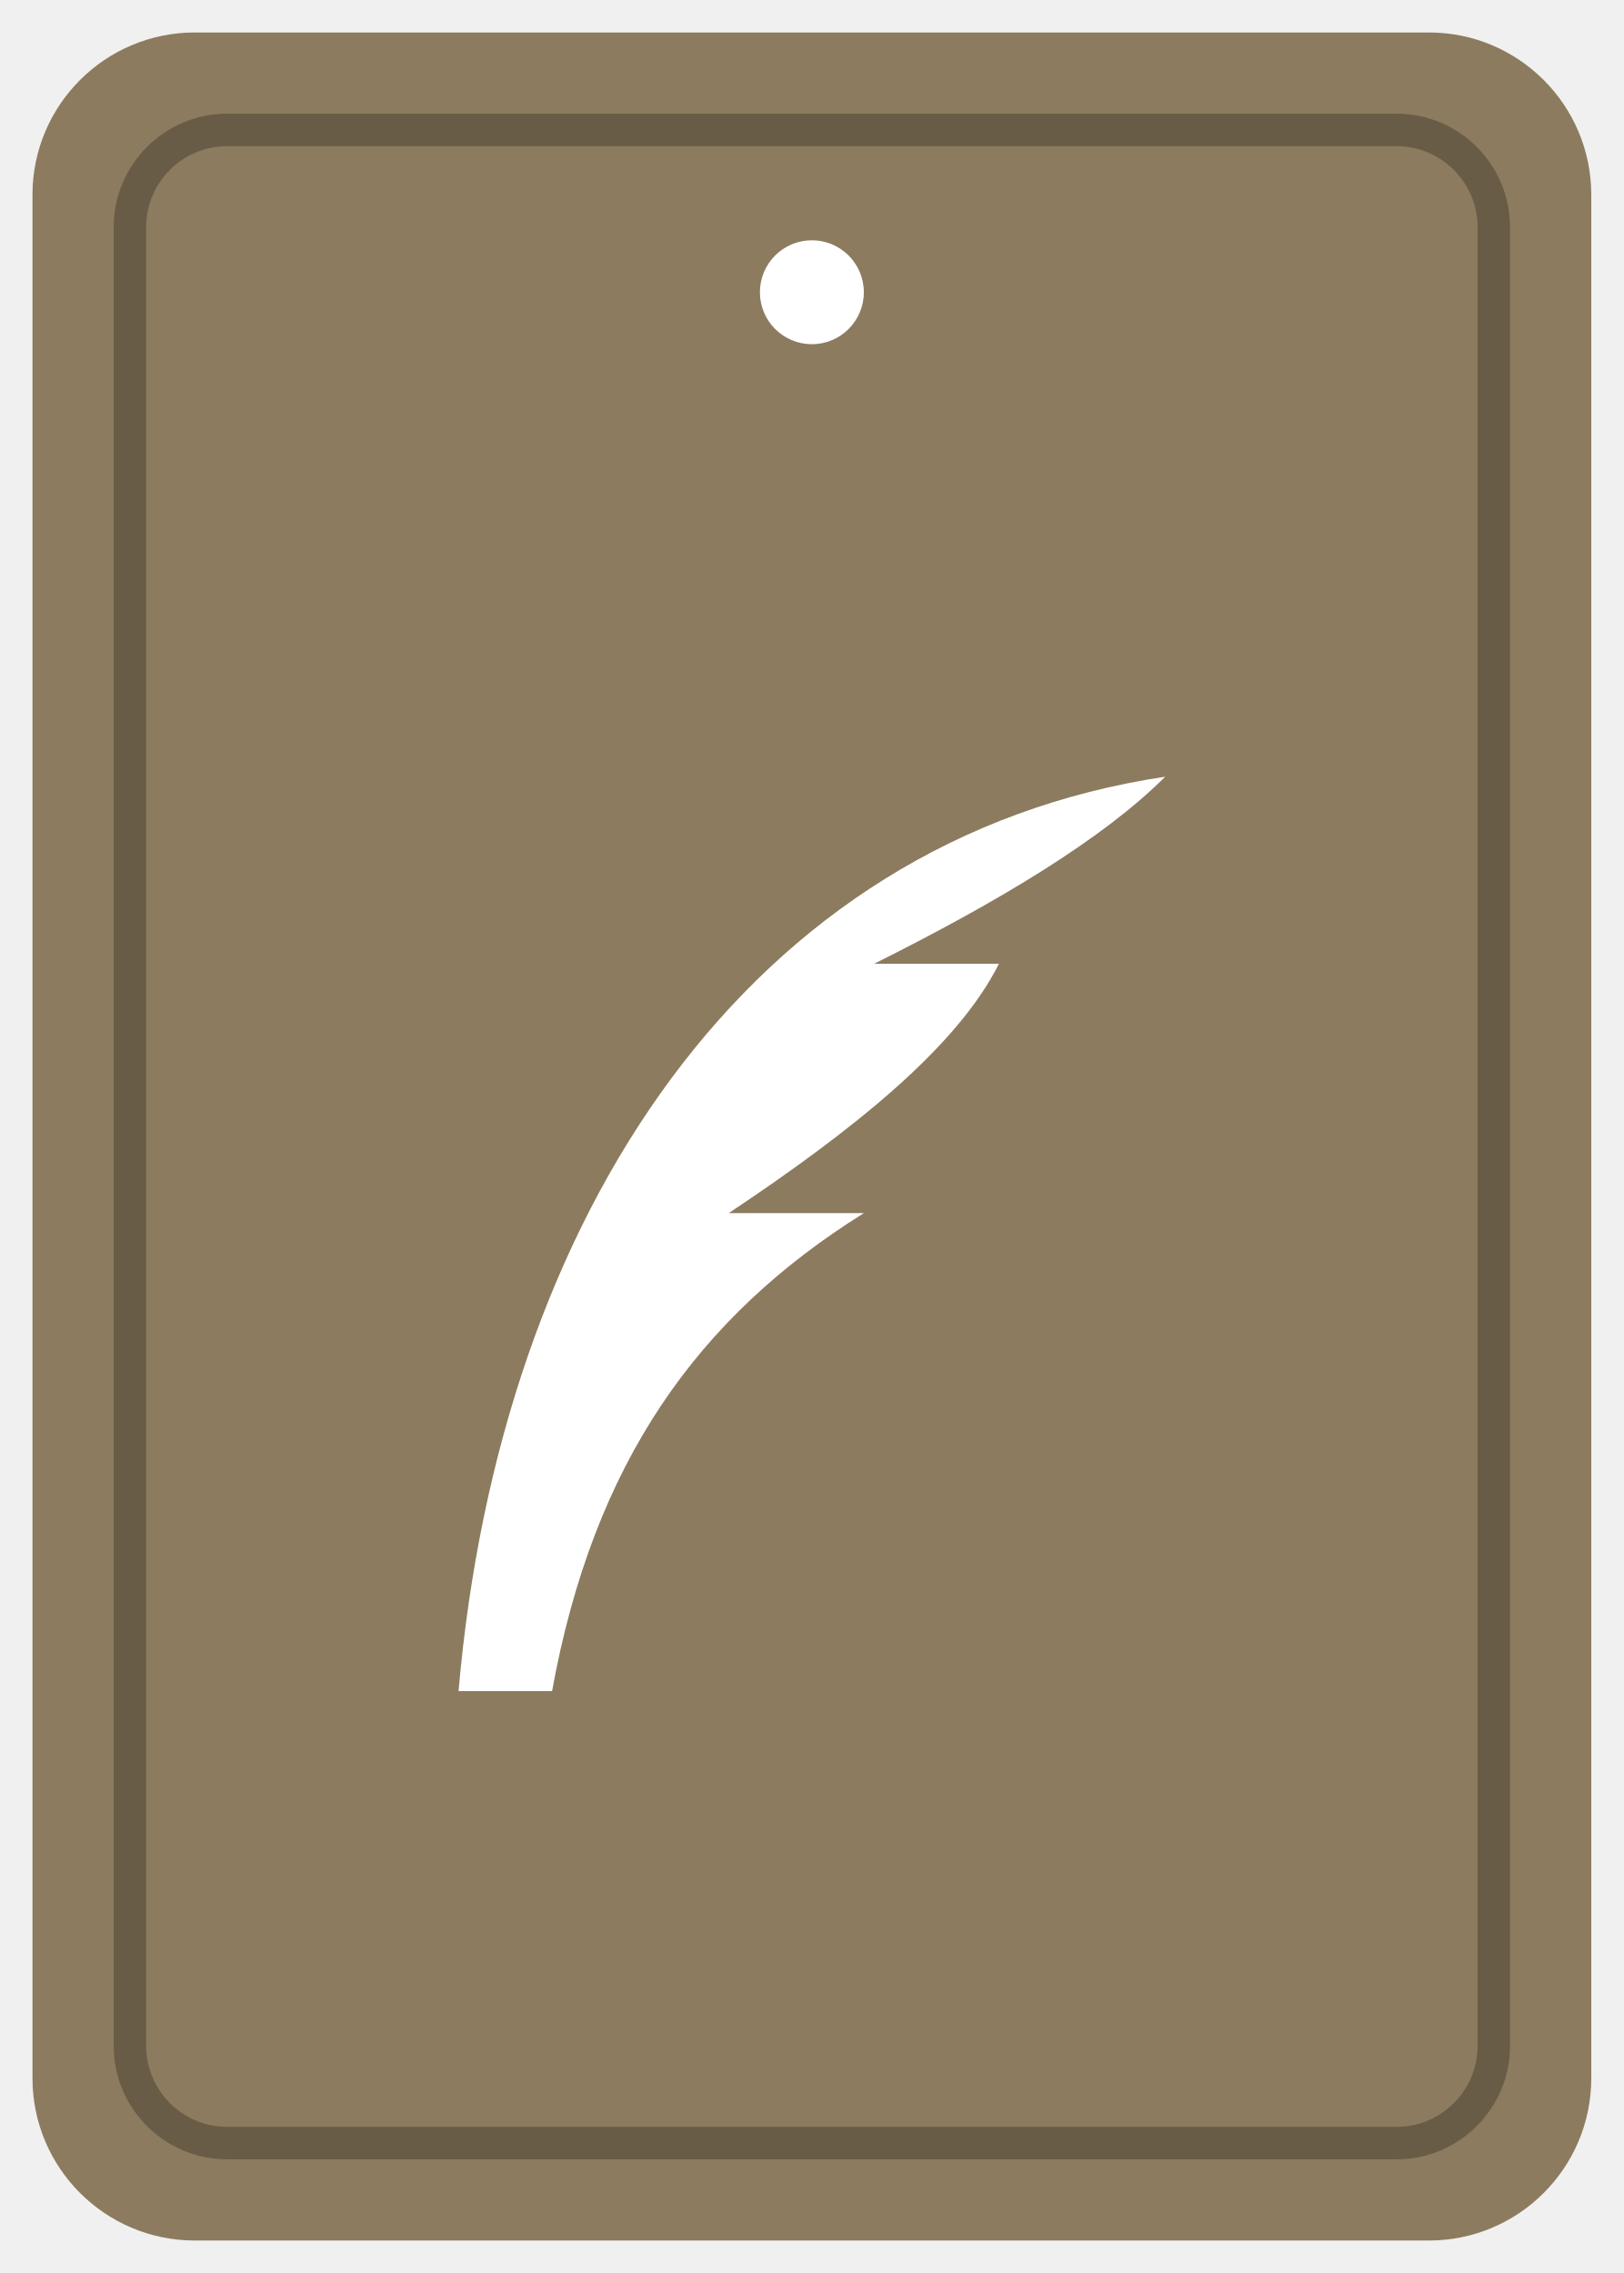
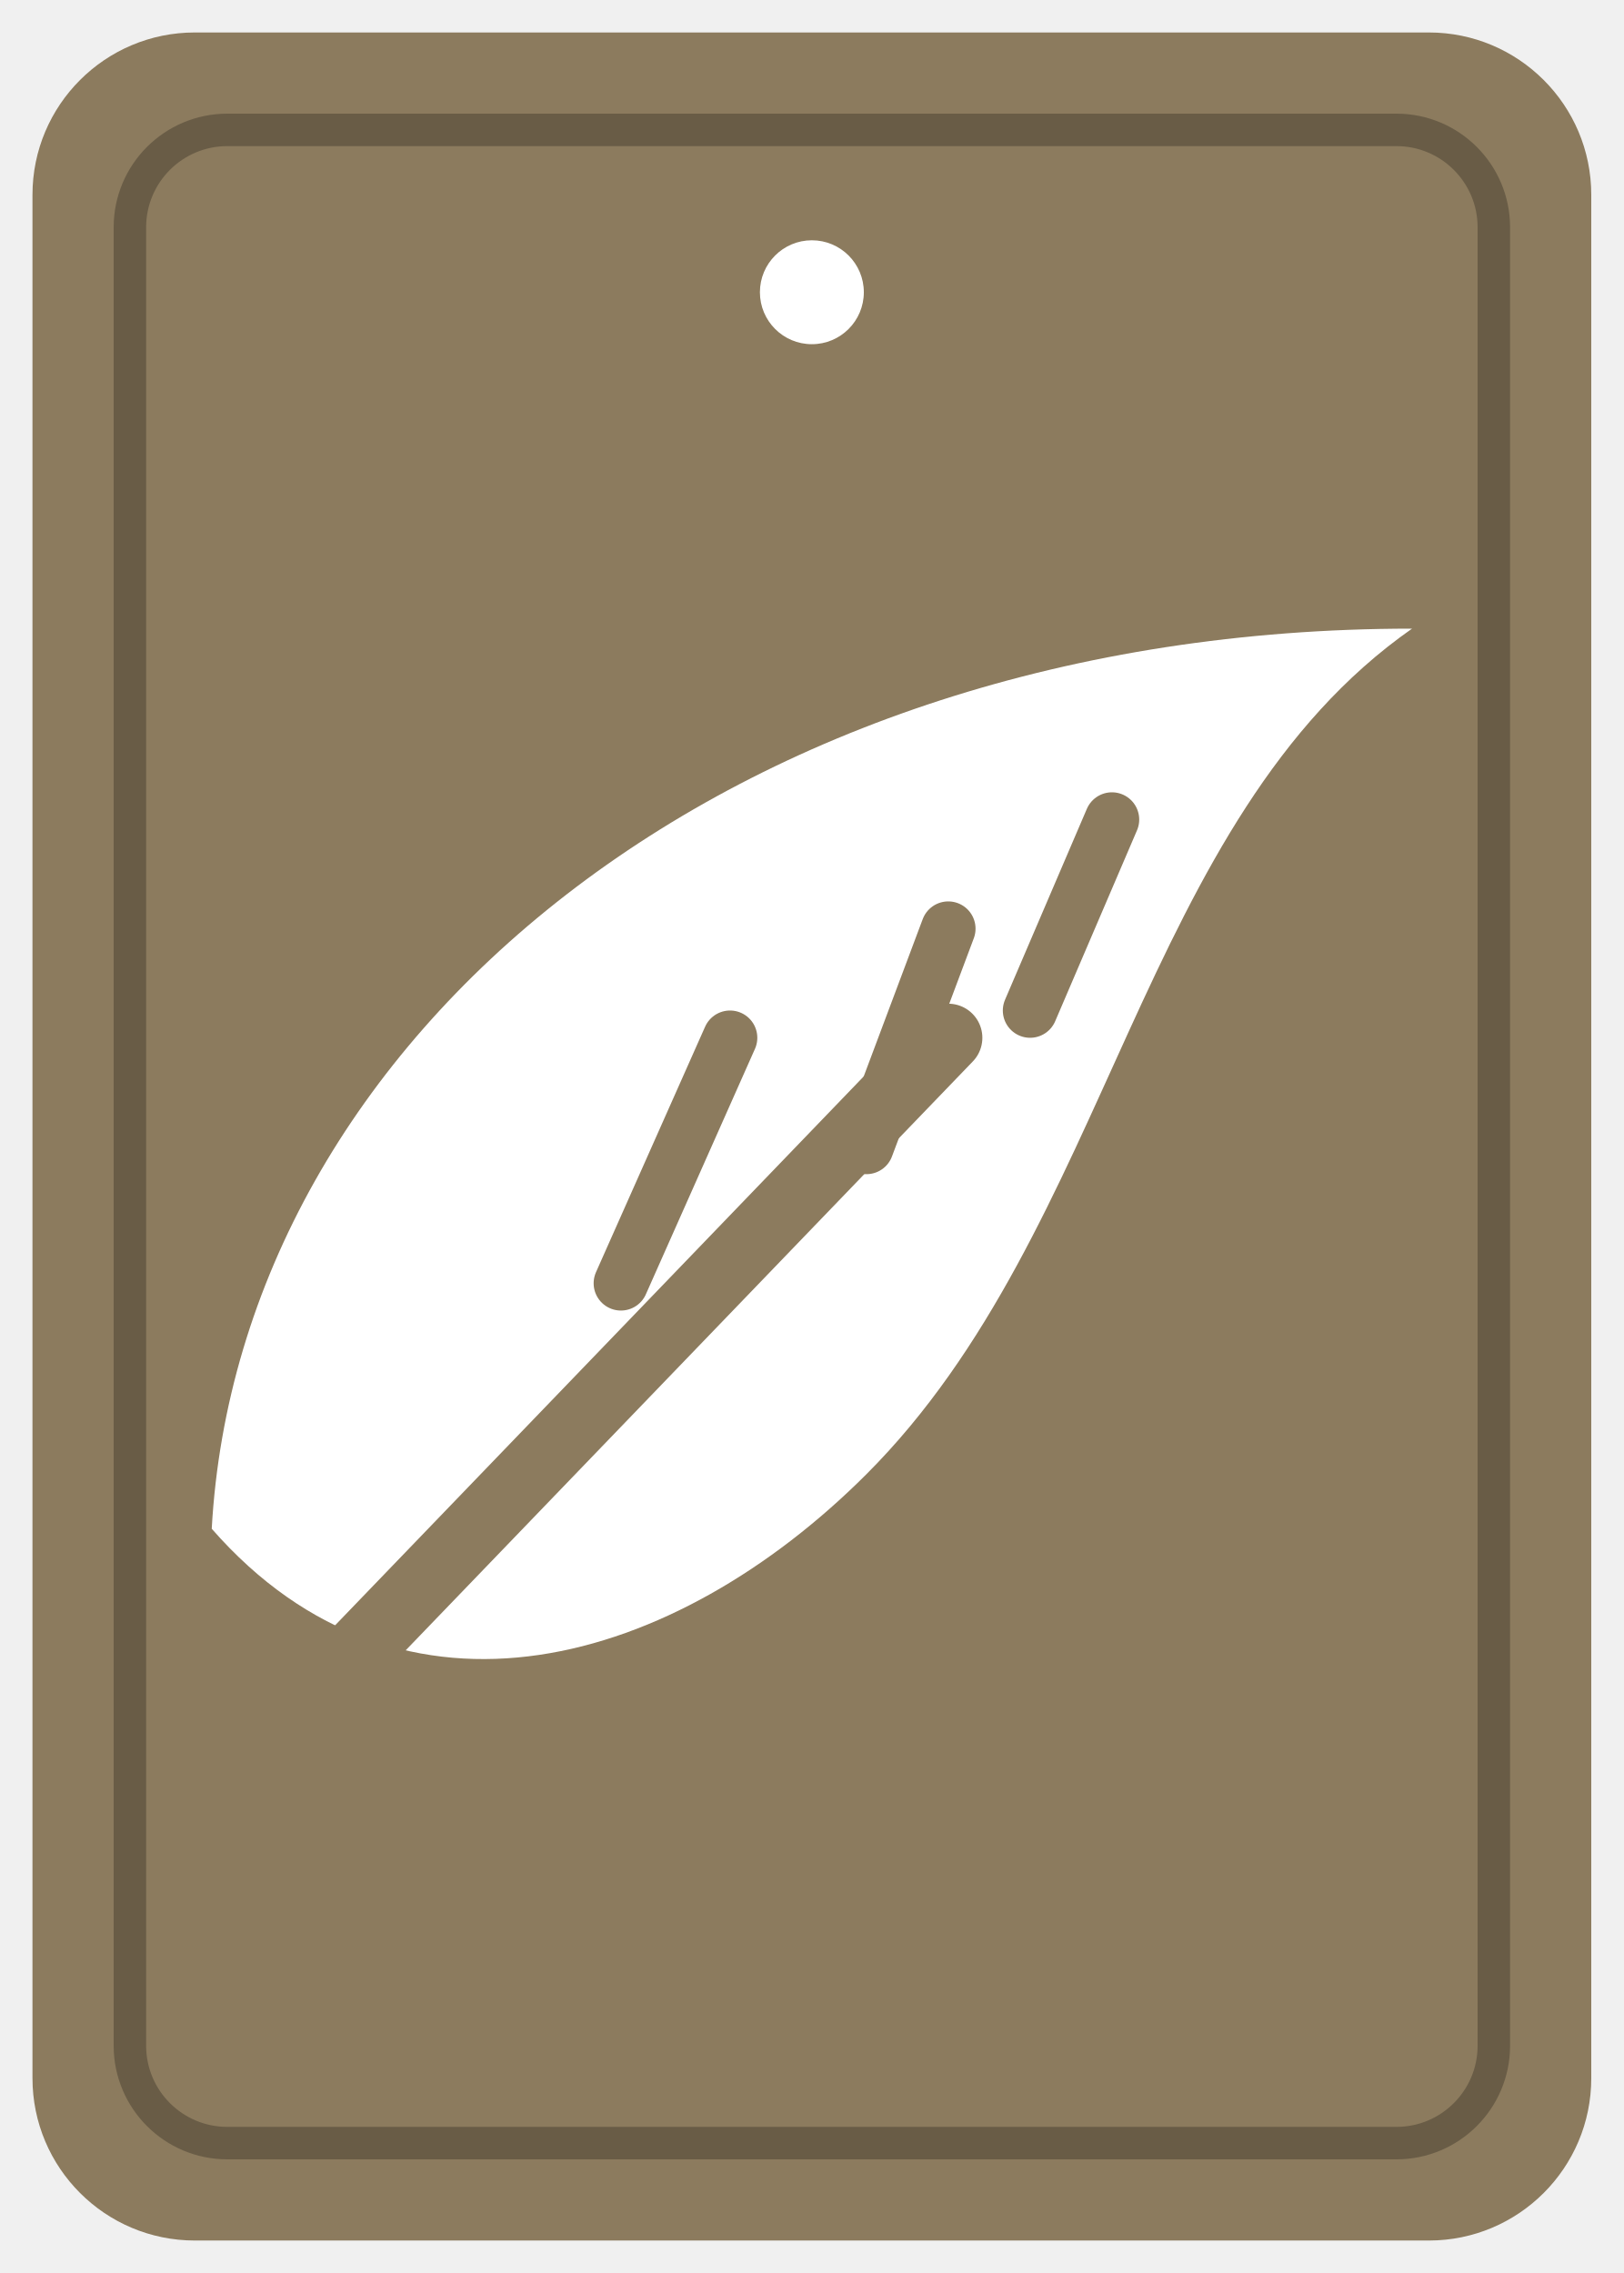
<svg xmlns="http://www.w3.org/2000/svg" viewBox="0 0 100 140">
  <rect x="2" y="2" width="96" height="136" rx="10" fill="#8c7b5e" />
  <rect x="8" y="8" width="84" height="124" rx="6" fill="none" stroke="#000" stroke-opacity=".25" stroke-width="2" />
  <circle cx="50.0" cy="18" r="3.2" fill="#fff" />
-   <g transform="translate(18 44) scale(.64)">
+   <g transform="translate(8 32) scale(.84)">
    <g fill="#fff" color="#fff">
-       <path d="M84 6C44 12 20 48 16 94h9c4-22 14-36 30-46H42c12-8 22-16 26-24H56C68 18 78 12 84 6z" fill-rule="nonzero" />
+       <mask id="k12" maskUnits="userSpaceOnUse" x="-100" y="-100" width="300" height="300">
+         <rect x="-100" y="-100" width="300" height="300" fill="#fff" />
+         <g fill="#000" color="#000">
+           <path d="M8 92 60 38" fill="none" stroke="currentColor" stroke-width="5" stroke-linecap="round" stroke-linejoin="round" />
+           <path d="M44 38l-8 18M60 30l-6 16M72 22l-6 14" fill="none" stroke="currentColor" stroke-width="4" stroke-linecap="round" stroke-linejoin="round" />
+         </g>
+       </mask>
+       <g mask="url(#k12)">
+         <path d="M6 74C8 38 44 8 94 8 74 22 72 52 54 70 40 84 20 90 6 74z" fill-rule="nonzero" />
+       </g>
    </g>
  </g>
</svg>
